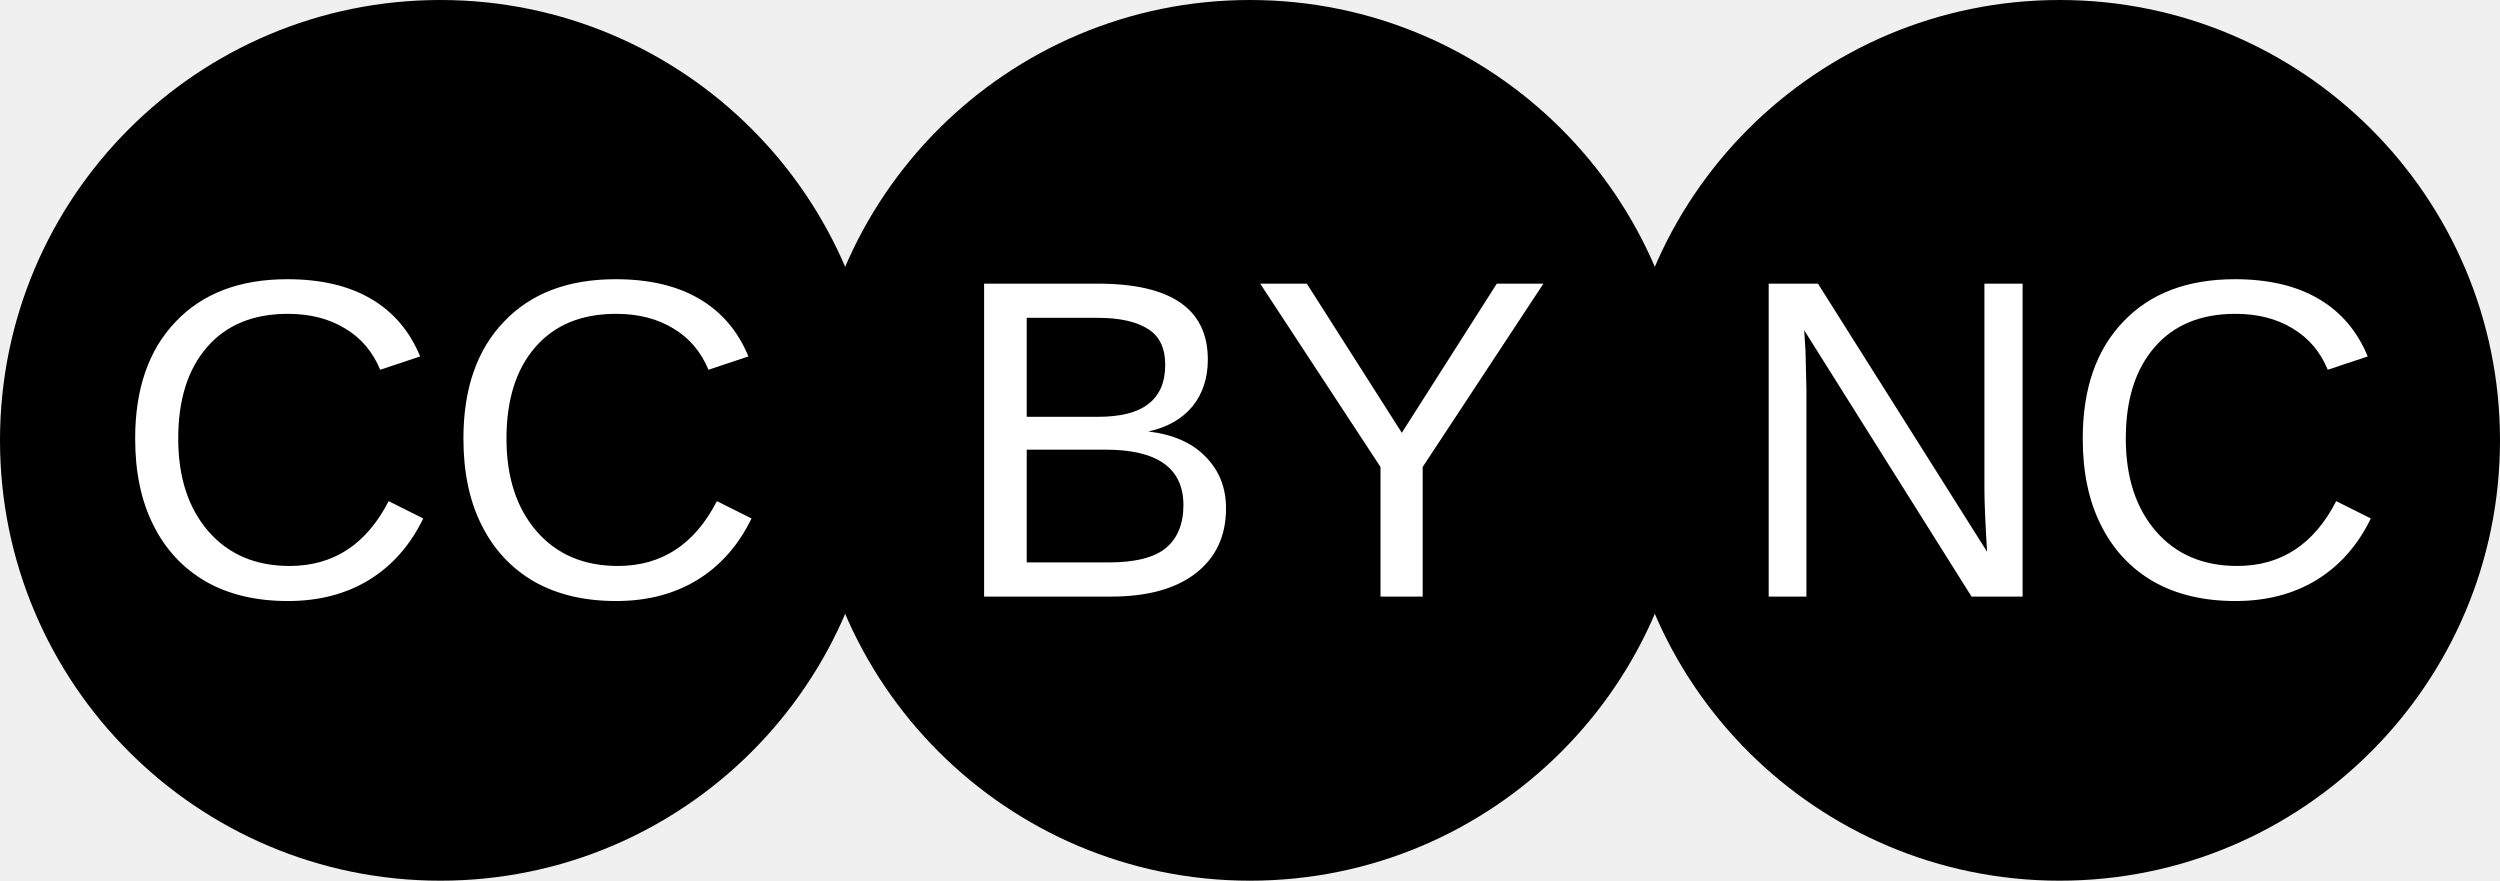
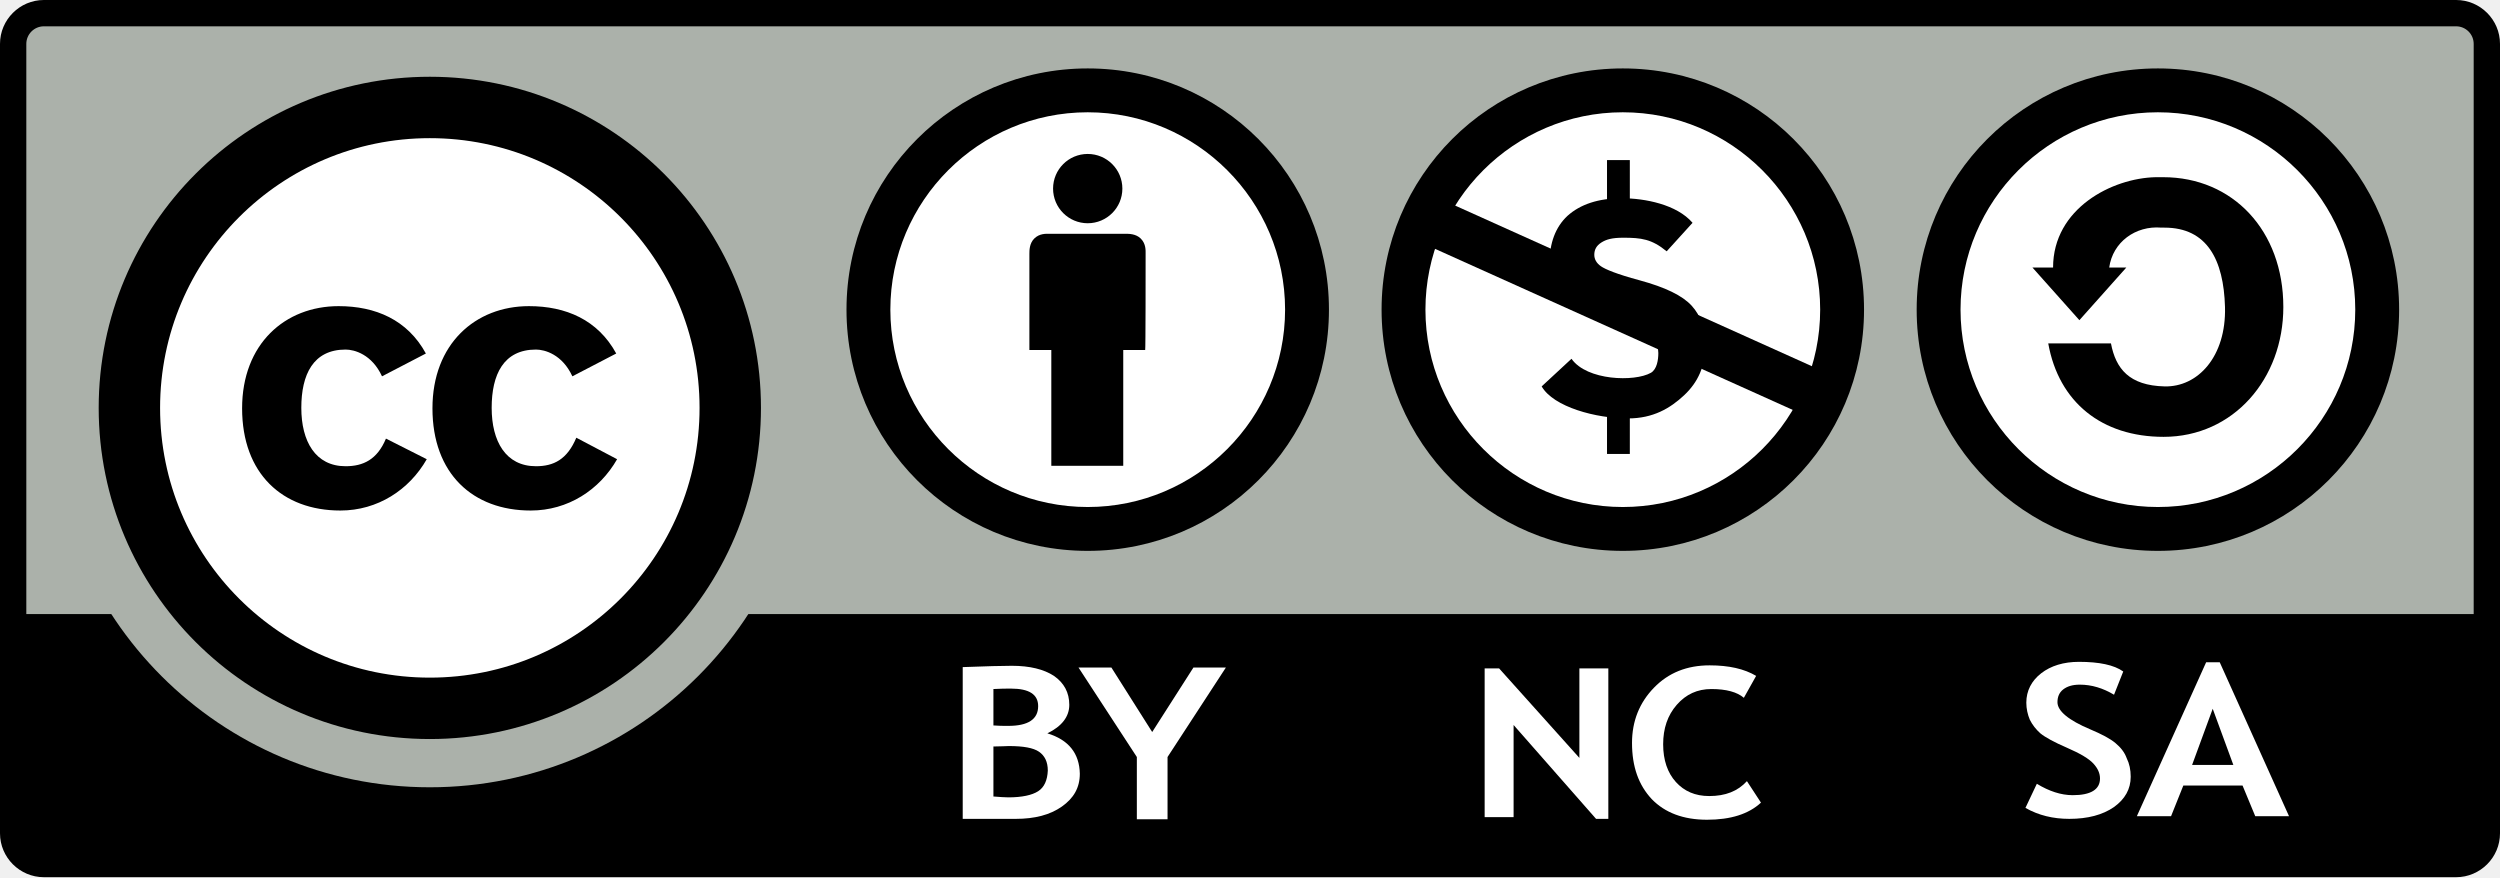
- <svg xmlns="http://www.w3.org/2000/svg" viewBox="0 0 88 31">
-   <g fill="#000">
-     <circle cx="15.5" cy="15.5" r="15.5" />
-     <circle cx="44" cy="15.5" r="15.5" />
-     <circle cx="72.5" cy="15.5" r="15.5" />
-   </g>
-   <g fill="#fff">
-     <text x="15.5" y="21" font-family="Arial" font-size="16" text-anchor="middle">CC</text>
-     <text x="44" y="21" font-family="Arial" font-size="16" text-anchor="middle">BY</text>
-     <text x="72.5" y="21" font-family="Arial" font-size="16" text-anchor="middle">NC</text>
-   </g>
+ <svg xmlns="http://www.w3.org/2000/svg" enable-background="new 0 0 570 200" version="1.1" viewBox="0 0 570 200">
+   <style type="text/css">.st0{fill:#ABB1AA;} .st1{fill:#FFFFFF;} .st2{fill:#FFFFFF;stroke:#000000;stroke-width:14;stroke-miterlimit:10;}</style>
+   <path class="st0" d="m560 197.5h-550c-4.2 0-7.5-3.4-7.5-7.5v-180c0-4.2 3.4-7.5 7.5-7.5h550c4.2 0 7.5 3.4 7.5 7.5v180c0 4.1-3.4 7.5-7.5 7.5z" />
+   <path d="M560,0H10C4.5,0,0,4.5,0,10v180c0,5.5,4.5,10,10,10h550c5.5,0,10-4.5,10-10V10C570,4.5,565.5,0,560,0z M10,6h550 c2.2,0,4,1.8,4,4v130H6V10C6,7.8,7.8,6,10,6z" />
+   <circle class="st0" cx="98" cy="93" r="86.5" />
+   <path class="st1" d="m238.8 167.2c3.3-1.6 5-3.8 5-6.5 0-2.8-1.2-5-3.5-6.6-2.3-1.5-5.5-2.3-9.6-2.3-2.1 0-5.9 0.1-11.2 0.3v34.6h12.1c4.3 0 7.8-0.9 10.5-2.8s4.1-4.3 4.1-7.5c-0.1-4.6-2.5-7.7-7.4-9.2zm-12.3-10.1c1.6-0.1 2.9-0.1 4-0.1 4.1 0 6.2 1.3 6.2 4 0 3-2.3 4.5-6.8 4.5-1.2 0-2.3 0-3.4-0.1v-8.3zm10.2 23.3c-1.4 0.9-3.7 1.4-6.8 1.4-0.9 0-2-0.1-3.4-0.2v-11.4c1.7 0 2.8-0.1 3.5-0.1 3.3 0 5.6 0.4 6.9 1.3s2 2.3 2 4.3c-0.1 2.2-0.8 3.8-2.2 4.7z" />
+   <polygon class="st1" points="272.1 152.2 262.7 166.9 253.4 152.2 245.9 152.2 259.2 172.6 259.2 186.8 266.2 186.8 266.2 172.6 279.5 152.2" />
+   <polygon class="st1" points="360.1 172.8 341.8 152.4 338.5 152.4 338.5 186.3 345.1 186.3 345.1 165.3 363.9 186.7 366.7 186.7 366.7 152.4 360.1 152.4" />
+   <path class="st1" d="m398.3 178.1c-2.1 2.3-4.9 3.4-8.6 3.4-3.2 0-5.7-1.1-7.6-3.2s-2.9-5-2.9-8.6 1-6.6 3.1-9 4.7-3.6 7.9-3.6c3.4 0 5.9 0.7 7.4 2l2.8-5c-2.7-1.6-6.2-2.4-10.6-2.4-5.2 0-9.4 1.7-12.7 5.1s-5 7.6-5 12.6c0 5.4 1.5 9.6 4.5 12.8 3 3.1 7.2 4.7 12.6 4.7s9.5-1.3 12.3-3.9l-3.2-4.9z" />
+   <path class="st1" d="m482.3 169.4c-1.2-1-3.1-2-5.7-3.1-5-2.1-7.5-4.2-7.5-6.2 0-1.2 0.4-2.2 1.3-2.9s2.1-1.1 3.8-1.1c2.7 0 5.3 0.8 7.8 2.3l2.1-5.3c-2.1-1.5-5.5-2.2-10.1-2.2-3.5 0-6.4 0.9-8.6 2.6s-3.4 4-3.4 6.7c0 1.4 0.3 2.7 0.8 3.9 0.6 1.2 1.4 2.2 2.4 3.1 1.1 0.9 3.1 2 6.1 3.3s5 2.5 6 3.6 1.5 2.2 1.5 3.4c0 2.5-2.1 3.8-6.2 3.8-2.7 0-5.4-0.9-8.2-2.6l-2.6 5.5c3 1.7 6.3 2.5 10 2.5 4.2 0 7.6-0.9 10.2-2.7 2.5-1.8 3.8-4.1 3.8-6.9 0-1.6-0.3-3-0.9-4.2-0.5-1.4-1.4-2.5-2.6-3.5z" />
+   <path class="st1" d="m506.1 151h-3.1l-15.8 35.1h7.8l2.8-7h13.5l2.9 7h7.7l-15.8-35.1zm-6.3 23.4 4.7-12.8 4.7 12.8h-9.4z" />
+   <circle class="st1" cx="248" cy="70.6" r="50" />
+   <path d="m248 25.6c24.8 0 45 20.2 45 45s-20.2 45-45 45-45-20.2-45-45 20.2-45 45-45m0-10c-30.4 0-55 24.6-55 55s24.6 55 55 55 55-24.6 55-55-24.6-55-55-55z" />
+   <circle cx="248" cy="43" r="7.9" />
+   <path d="m261.2 57.9c0-0.8 0.1-2.3-1.1-3.5-1.1-1.1-2.7-1.1-3.5-1.1h-17.3c-0.8 0-2.3-0.1-3.5 1.1-1.1 1.1-1.1 2.7-1.1 3.5v21.9h5v26.4h16.4v-26.4h5c0.1 0 0.1-18.9 0.1-21.9z" />
+   <circle class="st2" cx="98" cy="93" r="68.5" />
+   <path d="m78.8 106.3c-6.9 0-10.1-5.7-10.1-13.3s2.7-13.3 10.1-13.3c2 0 6 1.1 8.3 6.1l10-5.2c-4.2-7.7-11.5-10.8-19.9-10.8-12.2 0-22 8.6-22 23.3 0 14.9 9.2 23.3 22.4 23.3 8.5 0 15.7-4.7 19.7-11.7l-9.3-4.7c-2 4.8-5.2 6.3-9.2 6.3z" />
+   <path d="m131.4 99.8c-2.1 5-5.2 6.5-9.2 6.5-6.9 0-10.1-5.7-10.1-13.3s2.7-13.3 10.1-13.3c2 0 6 1.1 8.3 6.1l10-5.2c-4.2-7.7-11.5-10.8-19.9-10.8-12.2 0-22 8.6-22 23.3 0 14.9 9.2 23.3 22.4 23.3 8.5 0 15.7-4.7 19.7-11.7l-9.3-4.9z" />
+   <circle class="st1" cx="492" cy="70.6" r="50" />
+   <path d="m492 25.6c24.8 0 45 20.2 45 45s-20.2 45-45 45-45-20.2-45-45 20.2-45 45-45m0-10c-30.4 0-55 24.6-55 55s24.6 55 55 55 55-24.6 55-55-24.6-55-55-55z" />
+   <path d="m493.2 40.4h-1.7c-9.9 0.2-23.4 7.1-23.4 20.6h-4.7l10.7 12 10.7-12h-3.9c0.8-5.8 6-9.6 11.9-9.1h0.7c9.7 0 13.5 7.3 13.8 18.1 0.3 11.3-6.2 18.3-13.8 18.1-8-0.2-11.1-4-12.2-9.8h-14.3c2.4 13.4 12.2 21.3 26.3 21.3 15.9 0 27.3-13.2 27.3-29.6 0-17.4-11.5-29.6-27.4-29.6z" />
+   <circle class="st1" cx="370" cy="70.6" r="50" />
+   <path d="m370 25.6c24.8 0 45 20.2 45 45s-20.2 45-45 45-45-20.2-45-45 20.2-45 45-45m0-10c-30.4 0-55 24.6-55 55s24.6 55 55 55 55-24.6 55-55-24.6-55-55-55z" />
+   <path d="m420 86.6-4.5 9.9-95.5-43 4.5-9.9 95.5 43z" />
+   <path d="m358.3 81.8c3.5 5 14.4 5.3 18.1 3.2 1.4-0.8 1.7-3 1.7-4.5 0-1-0.3-1.9-0.8-2.5-0.6-0.6-2-2.1-3.7-2.5-8.6-2.2-14.6-5-16.9-7-2.9-2.5-3.4-4.2-3.4-8.6s1.3-8.1 4.1-10.7c2.9-2.6 7-4 12.4-4 5.2 0 12.5 1.4 16.1 5.6l-5.9 6.5c-3.4-2.8-5.8-3.1-9.9-3.1-2.6 0-3.9 0.4-5 1.1s-1.6 1.6-1.6 2.8c0 1 0.5 1.9 1.5 2.6s3.6 1.8 8.8 3.2c5.9 1.6 9.8 3.5 11.9 5.8s3.1 5.3 3.1 9.1c0 4.6-1.6 8.3-4.8 11.3s-7.1 5.3-12.8 5.3c-7.3 0-17-2.6-19.7-7.3" />
+   <path d="m366.4 36.5v12h5.2v-12h-5.2zm0 56.7v10.3h5.2v-10.3h-5.2z" />
</svg>
